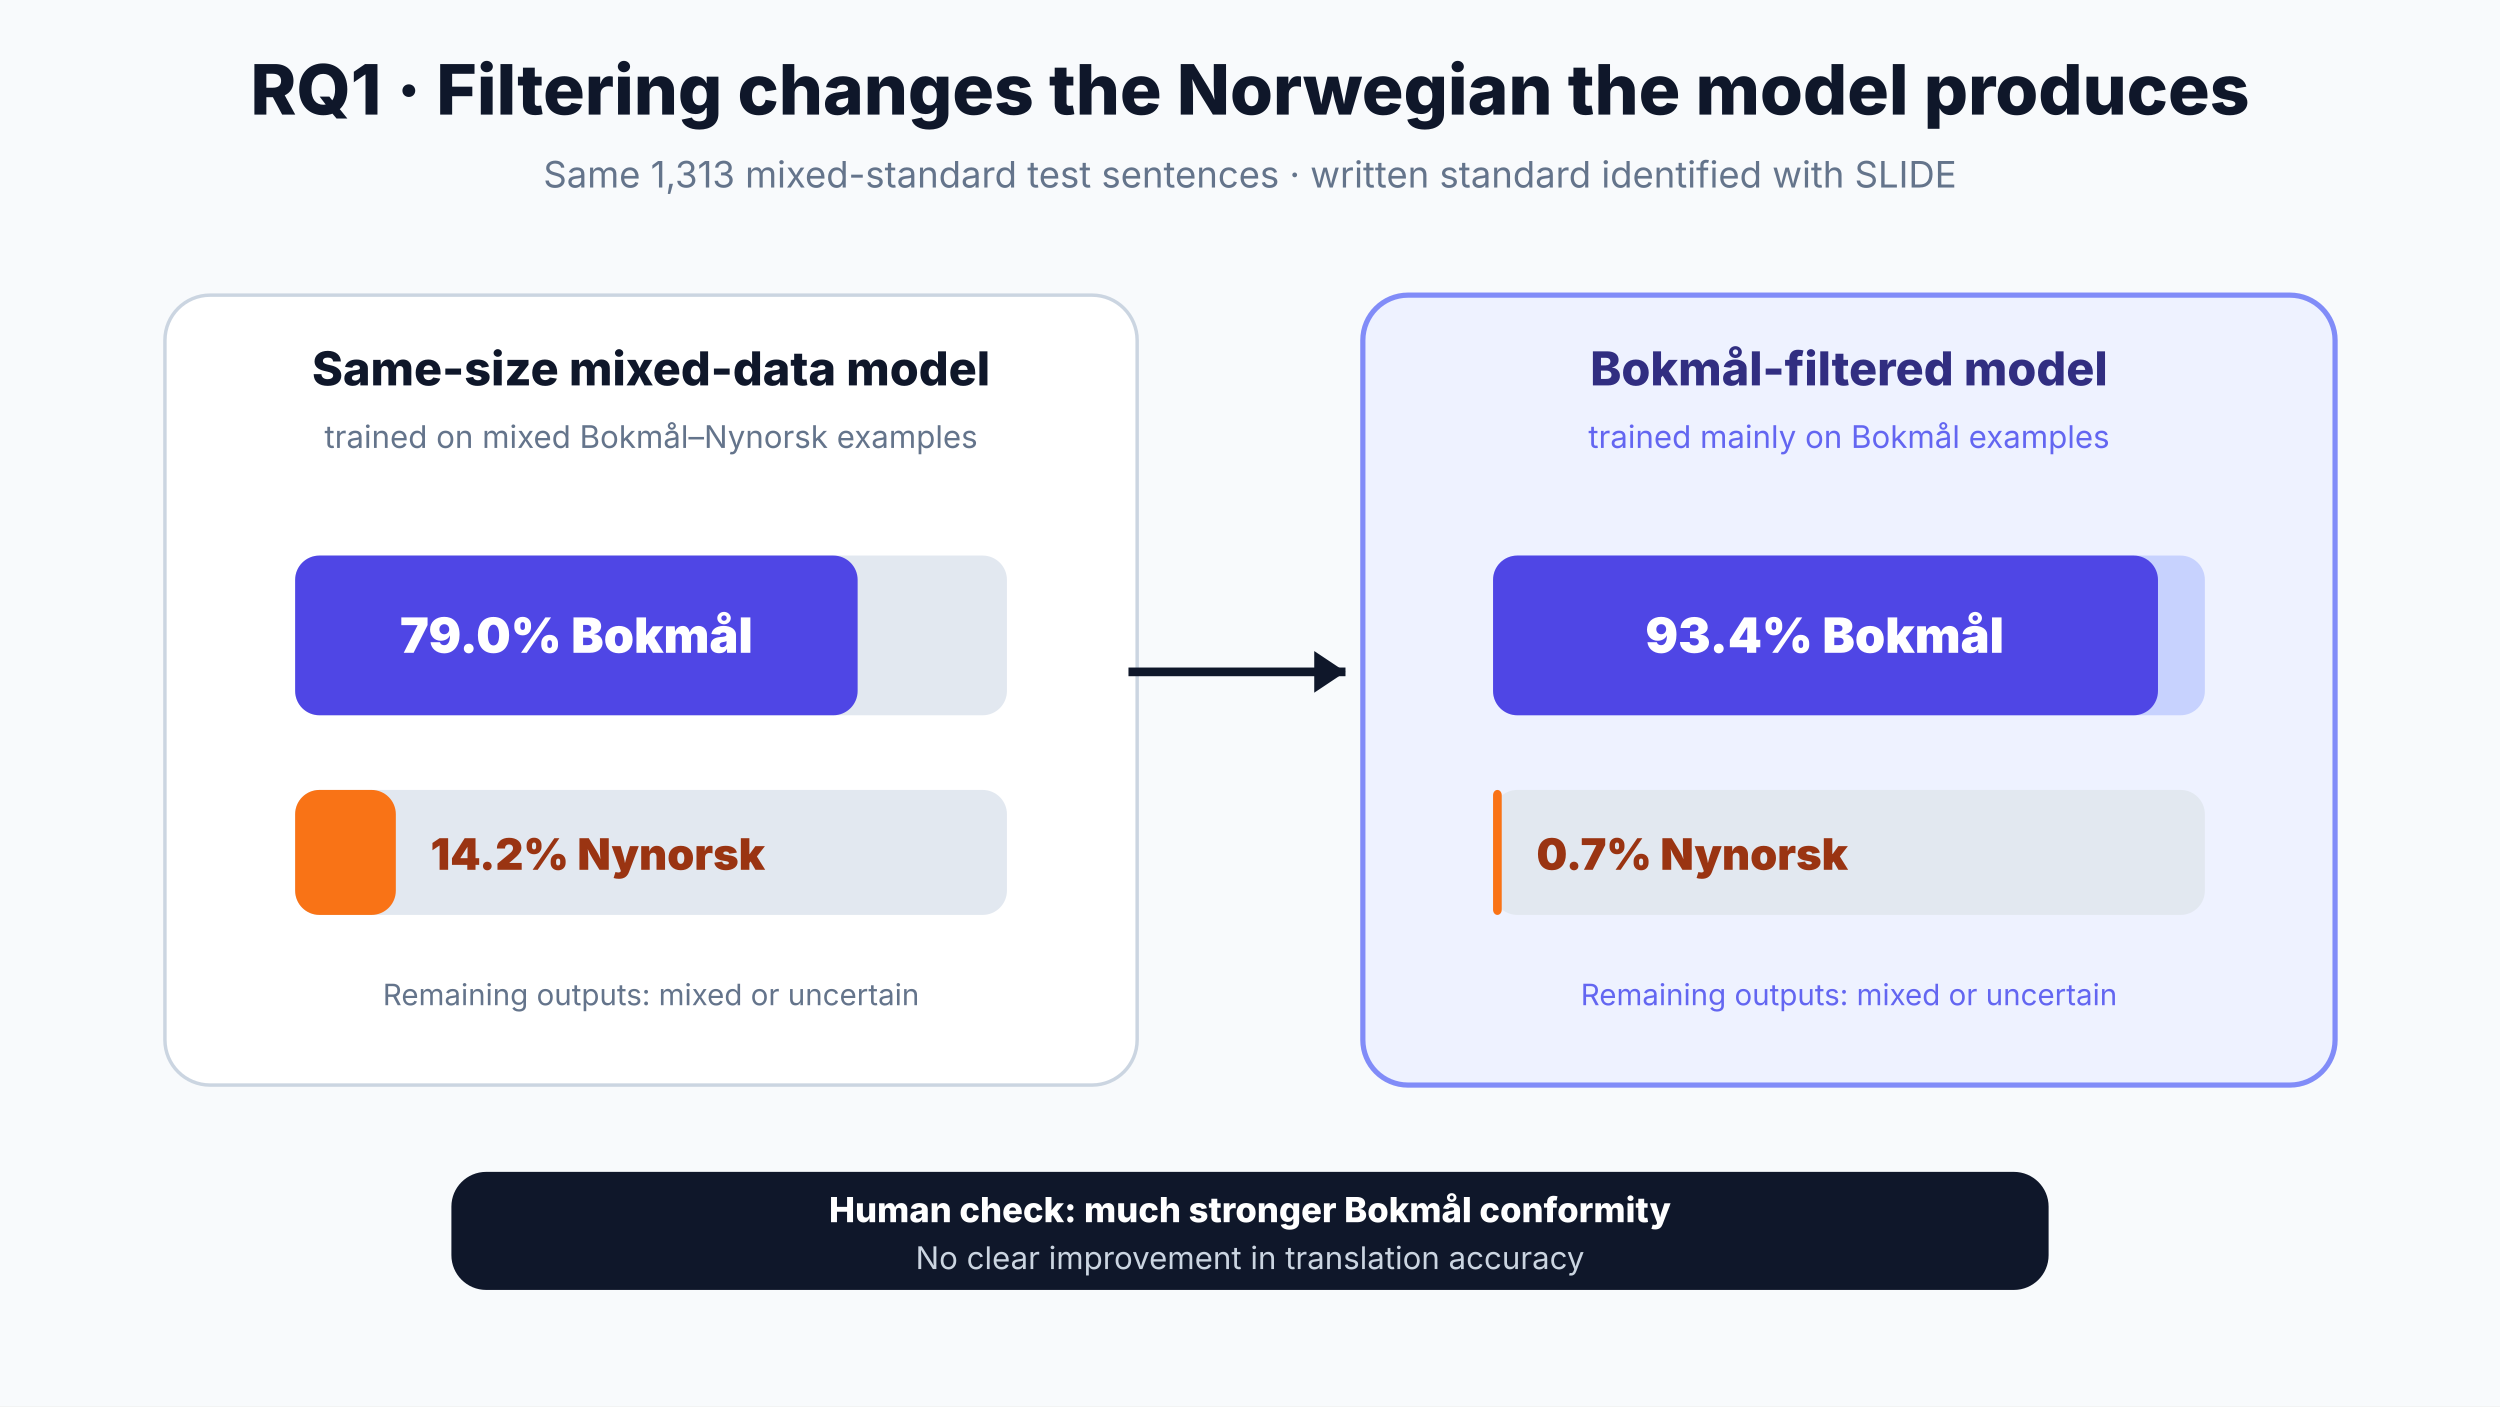
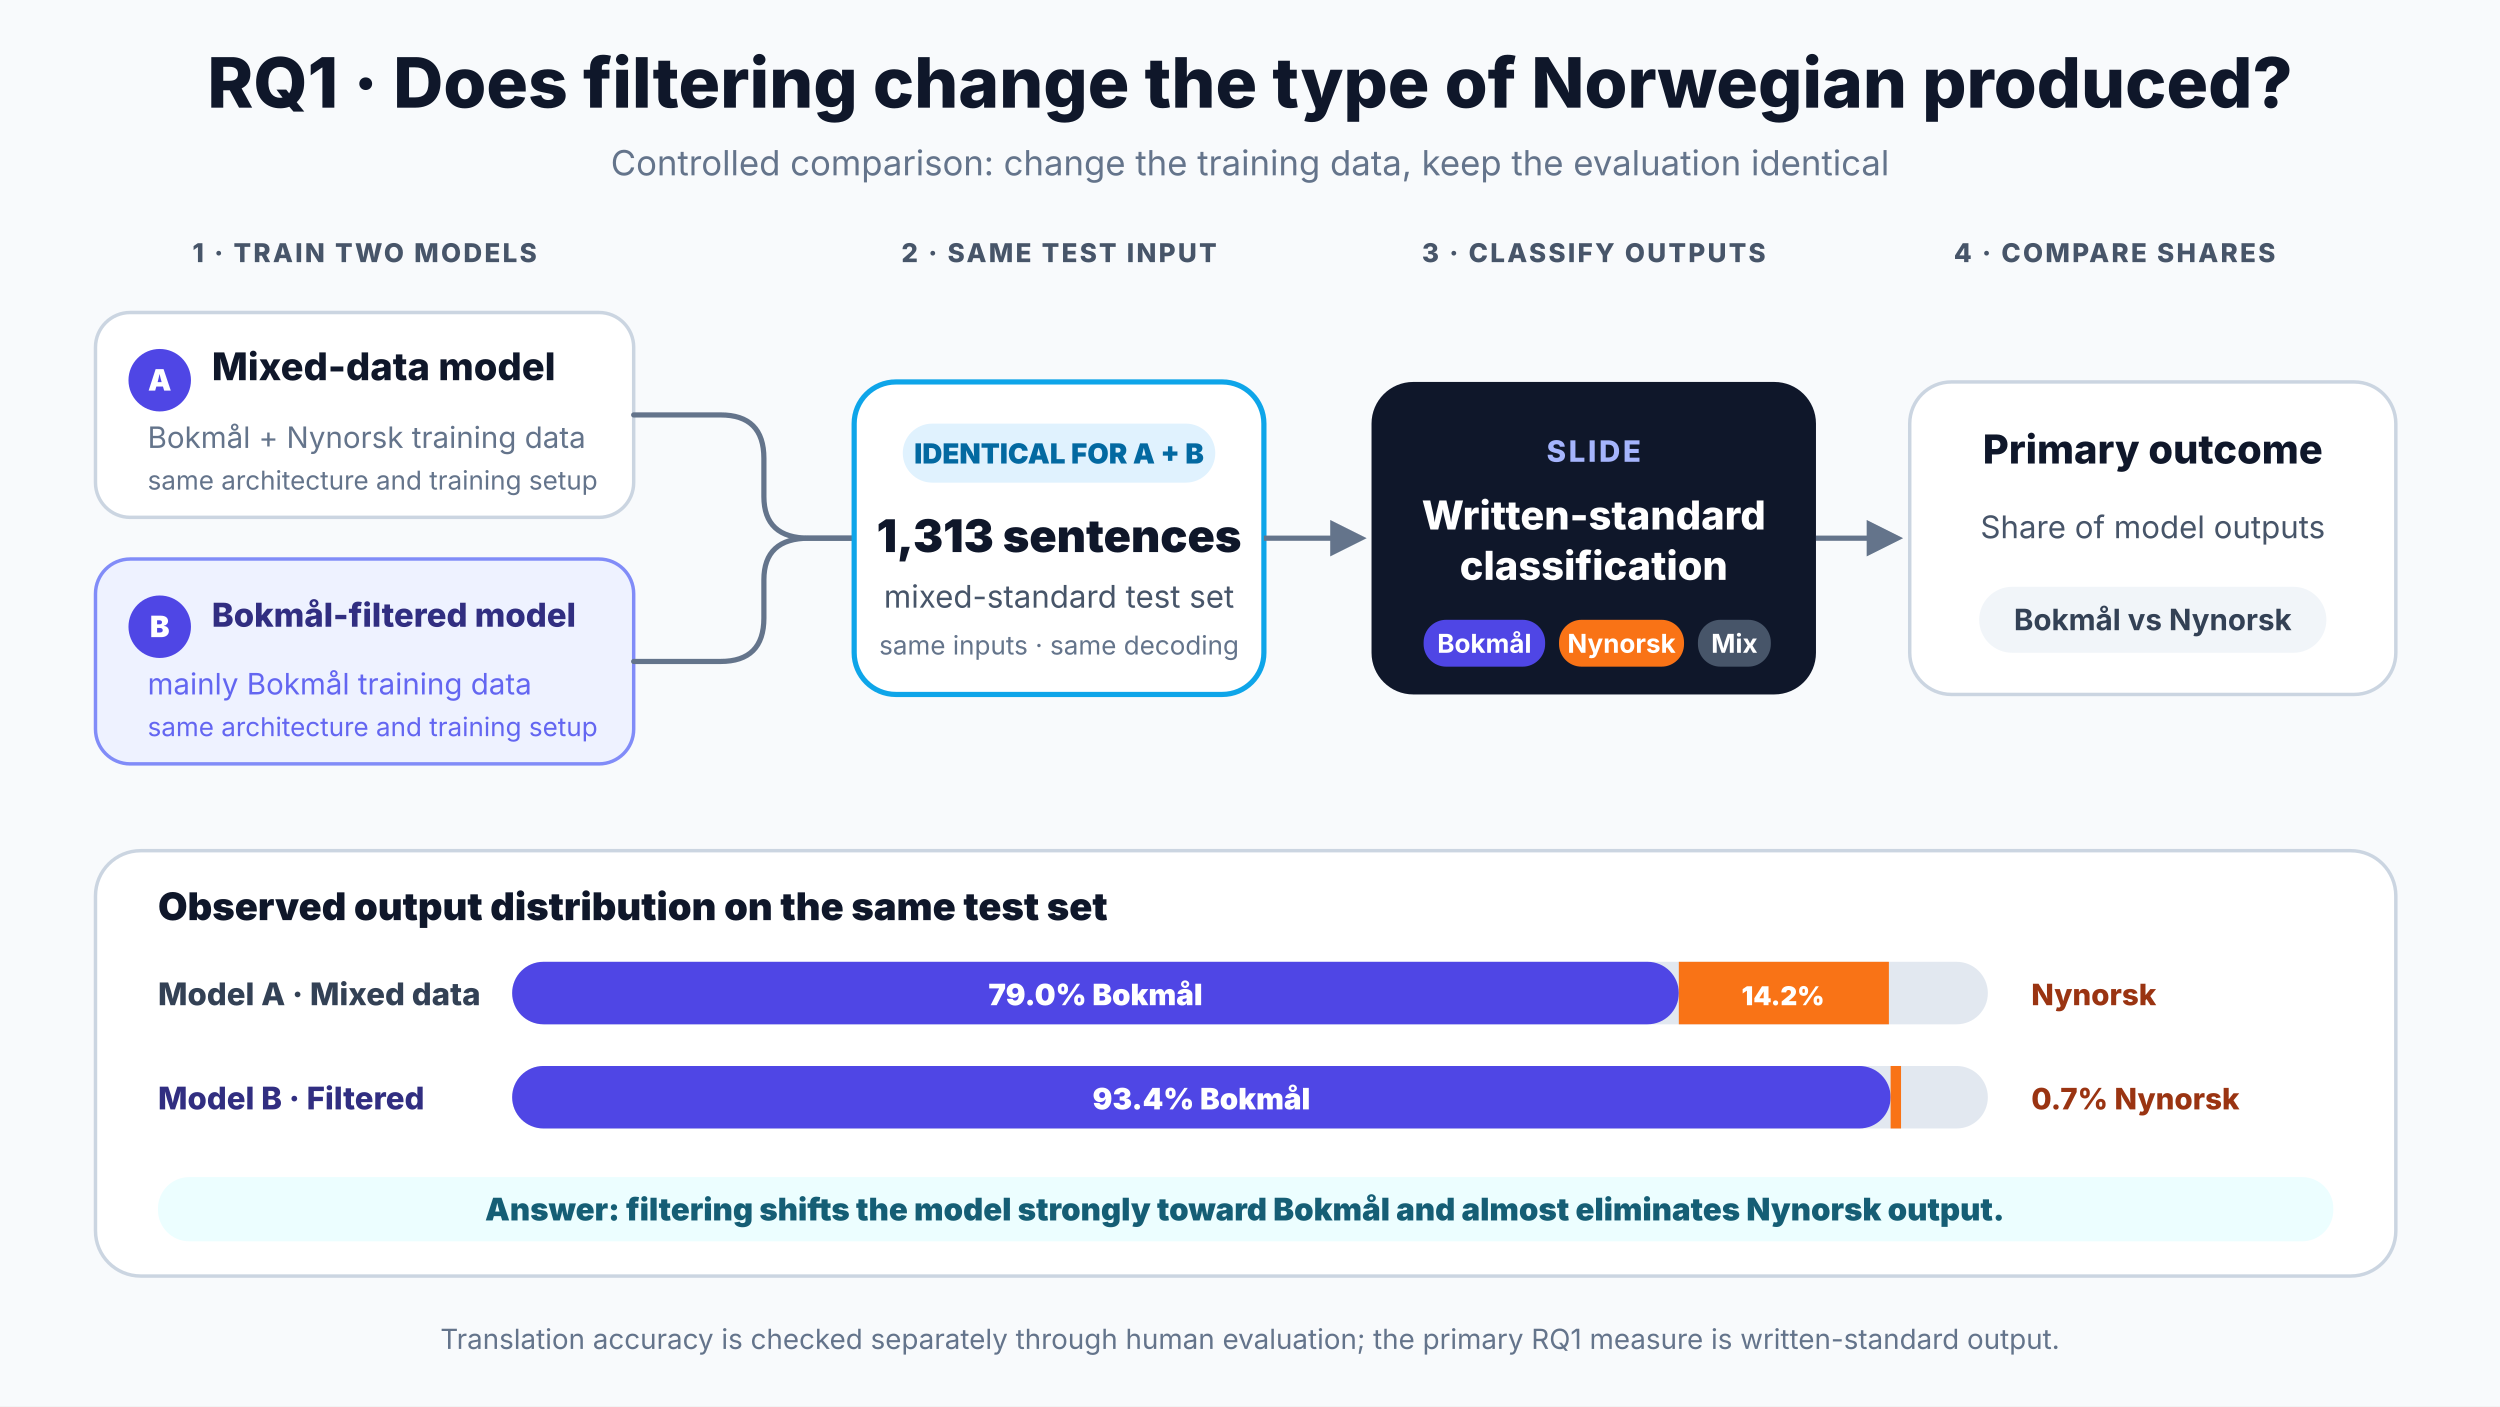
<svg xmlns="http://www.w3.org/2000/svg" viewBox="0 0 1440 810" role="img" aria-labelledby="title desc">
+   <defs>
+     <marker id="arrow" viewBox="0 0 10 10" refX="8" refY="5" markerWidth="7" markerHeight="7" orient="auto-start-reverse">
+       <path d="M0 0L10 5L0 10Z" fill="#64748b" />
+     </marker>
+   </defs>
  <rect width="1440" height="810" fill="#f8fafc" />
-   <text x="720" y="66" text-anchor="middle" fill="#0f172a" font-family="Inter,Arial,sans-serif" font-size="40" font-weight="760">RQ1 · Filtering changes the Norwegian the model produces</text>
-   <text x="720" y="108" text-anchor="middle" fill="#64748b" font-family="Inter,Arial,sans-serif" font-size="21">Same 1,313 mixed-standard test sentences · written standard identified with SLIDE</text>
  <g font-family="Inter,Arial,sans-serif">
-     <rect x="95" y="170" width="560" height="455" rx="26" fill="#ffffff" stroke="#cbd5e1" stroke-width="2" />
-     <text x="375" y="222" text-anchor="middle" fill="#0f172a" font-size="27" font-weight="800">Same-size mixed-data model</text>
-     <text x="375" y="258" text-anchor="middle" fill="#64748b" font-size="18">trained on mixed Bokmål–Nynorsk examples</text>
-     <rect x="170" y="320" width="410" height="92" rx="14" fill="#e2e8f0" />
-     <rect x="170" y="320" width="324" height="92" rx="14" fill="#4f46e5" />
-     <text x="332" y="376" text-anchor="middle" fill="#ffffff" font-size="28" font-weight="850">79.0% Bokmål</text>
-     <rect x="170" y="455" width="410" height="72" rx="14" fill="#e2e8f0" />
-     <rect x="170" y="455" width="58" height="72" rx="14" fill="#f97316" />
-     <text x="248" y="501" fill="#9a3412" font-size="25" font-weight="850">14.2% Nynorsk</text>
-     <text x="375" y="579" text-anchor="middle" fill="#64748b" font-size="17">Remaining outputs: mixed or uncertain</text>
-     <rect x="785" y="170" width="560" height="455" rx="26" fill="#eef2ff" stroke="#818cf8" stroke-width="3" />
-     <text x="1065" y="222" text-anchor="middle" fill="#312e81" font-size="27" font-weight="800">Bokmål-filtered model</text>
-     <text x="1065" y="258" text-anchor="middle" fill="#6366f1" font-size="18">trained mainly on Bokmål examples</text>
-     <rect x="860" y="320" width="410" height="92" rx="14" fill="#c7d2fe" />
-     <rect x="860" y="320" width="383" height="92" rx="14" fill="#4f46e5" />
-     <text x="1051" y="376" text-anchor="middle" fill="#ffffff" font-size="28" font-weight="850">93.4% Bokmål</text>
-     <rect x="860" y="455" width="410" height="72" rx="14" fill="#e2e8f0" />
-     <rect x="860" y="455" width="5" height="72" rx="3" fill="#f97316" />
-     <text x="885" y="501" fill="#9a3412" font-size="25" font-weight="850">0.7% Nynorsk</text>
-     <text x="1065" y="579" text-anchor="middle" fill="#6366f1" font-size="17">Remaining outputs: mixed or uncertain</text>
-     <path d="M650 387h125" stroke="#0f172a" stroke-width="5" />
-     <path d="M775 387l-18-12v24z" fill="#0f172a" />
-     <rect x="260" y="675" width="920" height="68" rx="20" fill="#0f172a" />
-     <text x="720" y="704" text-anchor="middle" fill="#ffffff" font-size="20" font-weight="800">Human check: much stronger Bokmål conformity</text>
-     <text x="720" y="731" text-anchor="middle" fill="#cbd5e1" font-size="18">No clear improvement in translation accuracy</text>
+     <text x="720" y="62" text-anchor="middle" fill="#0f172a" font-size="40" font-weight="760">RQ1 · Does filtering change the type of Norwegian produced?</text>
+     <text x="720" y="101" text-anchor="middle" fill="#64748b" font-size="20">Controlled comparison: change the training data, keep the evaluation identical</text>
+     <g font-size="15" font-weight="800" letter-spacing="1.3">
+       <text x="210" y="151" text-anchor="middle" fill="#475569">1 · TRAIN TWO MODELS</text>
+       <text x="610" y="151" text-anchor="middle" fill="#475569">2 · SAME TEST INPUT</text>
+       <text x="918" y="151" text-anchor="middle" fill="#475569">3 · CLASSIFY OUTPUTS</text>
+       <text x="1218" y="151" text-anchor="middle" fill="#475569">4 · COMPARE SHARES</text>
+     </g>
+     <rect x="55" y="180" width="310" height="118" rx="20" fill="#ffffff" stroke="#cbd5e1" stroke-width="2" />
+     <circle cx="92" cy="219" r="18" fill="#4f46e5" />
+     <text x="92" y="225" text-anchor="middle" fill="#ffffff" font-size="17" font-weight="850">A</text>
+     <text x="122" y="219" fill="#0f172a" font-size="22" font-weight="820">Mixed-data model</text>
+     <text x="85" y="258" fill="#64748b" font-size="17">Bokmål + Nynorsk training data</text>
+     <text x="85" y="282" fill="#64748b" font-size="15">same architecture and training setup</text>
+     <rect x="55" y="322" width="310" height="118" rx="20" fill="#eef2ff" stroke="#818cf8" stroke-width="2" />
+     <circle cx="92" cy="361" r="18" fill="#4f46e5" />
+     <text x="92" y="367" text-anchor="middle" fill="#ffffff" font-size="17" font-weight="850">B</text>
+     <text x="122" y="361" fill="#312e81" font-size="19" font-weight="820">Bokmål-filtered model</text>
+     <text x="85" y="400" fill="#6366f1" font-size="17">mainly Bokmål training data</text>
+     <text x="85" y="424" fill="#6366f1" font-size="15">same architecture and training setup</text>
+     <path d="M365 239H415Q440 239 440 264V286Q440 310 466 310H492" fill="none" stroke="#64748b" stroke-width="3" stroke-linecap="round" />
+     <path d="M365 381H415Q440 381 440 356V334Q440 310 466 310H492" fill="none" stroke="#64748b" stroke-width="3" stroke-linecap="round" />
+     <rect x="492" y="220" width="236" height="180" rx="24" fill="#ffffff" stroke="#0ea5e9" stroke-width="3" />
+     <rect x="520" y="244" width="180" height="34" rx="17" fill="#e0f2fe" />
+     <text x="610" y="267" text-anchor="middle" fill="#0369a1" font-size="16" font-weight="850">IDENTICAL FOR A + B</text>
+     <text x="610" y="318" text-anchor="middle" fill="#0f172a" font-size="26" font-weight="850">1,313 sentences</text>
+     <text x="610" y="350" text-anchor="middle" fill="#475569" font-size="18">mixed-standard test set</text>
+     <text x="610" y="377" text-anchor="middle" fill="#64748b" font-size="15">same inputs · same decoding</text>
+     <path d="M728 310H783" fill="none" stroke="#64748b" stroke-width="3" marker-end="url(#arrow)" />
+     <rect x="790" y="220" width="256" height="180" rx="24" fill="#0f172a" />
+     <text x="918" y="266" text-anchor="middle" fill="#a5b4fc" font-size="17" font-weight="800" letter-spacing="1.5">SLIDE</text>
+     <text x="918" y="305" text-anchor="middle" fill="#ffffff" font-size="23" font-weight="820">Written-standard</text>
+     <text x="918" y="334" text-anchor="middle" fill="#ffffff" font-size="23" font-weight="820">classification</text>
+     <g font-size="15" font-weight="750">
+       <rect x="820" y="357" width="70" height="27" rx="13" fill="#4f46e5" />
+       <text x="855" y="376" text-anchor="middle" fill="#ffffff">Bokmål</text>
+       <rect x="898" y="357" width="72" height="27" rx="13" fill="#f97316" />
+       <text x="934" y="376" text-anchor="middle" fill="#ffffff">Nynorsk</text>
+       <rect x="978" y="357" width="42" height="27" rx="13" fill="#475569" />
+       <text x="999" y="376" text-anchor="middle" fill="#ffffff">Mix</text>
+     </g>
+     <path d="M1046 310H1092" fill="none" stroke="#64748b" stroke-width="3" marker-end="url(#arrow)" />
+     <rect x="1100" y="220" width="280" height="180" rx="24" fill="#ffffff" stroke="#cbd5e1" stroke-width="2" />
+     <text x="1240" y="267" text-anchor="middle" fill="#0f172a" font-size="23" font-weight="820">Primary outcome</text>
+     <text x="1240" y="310" text-anchor="middle" fill="#475569" font-size="18">Share of model outputs</text>
+     <rect x="1140" y="338" width="200" height="38" rx="19" fill="#f1f5f9" />
+     <text x="1240" y="363" text-anchor="middle" fill="#334155" font-size="17" font-weight="750">Bokmål vs Nynorsk</text>
+     <rect x="55" y="490" width="1325" height="245" rx="26" fill="#ffffff" stroke="#cbd5e1" stroke-width="2" />
+     <text x="91" y="530" fill="#0f172a" font-size="22" font-weight="850">Observed output distribution on the same test set</text>
+     <text x="91" y="579" fill="#334155" font-size="18" font-weight="800">Model A · Mixed data</text>
+     <rect x="295" y="554" width="850" height="36" rx="18" fill="#e2e8f0" />
+     <rect x="295" y="554" width="672" height="36" rx="18" fill="#4f46e5" />
+     <rect x="967" y="554" width="121" height="36" fill="#f97316" />
+     <text x="631" y="579" text-anchor="middle" fill="#ffffff" font-size="17" font-weight="850">79.0% Bokmål</text>
+     <text x="1027" y="579" text-anchor="middle" fill="#ffffff" font-size="15" font-weight="850">14.2%</text>
+     <text x="1170" y="579" fill="#9a3412" font-size="17" font-weight="800">Nynorsk</text>
+     <text x="91" y="639" fill="#312e81" font-size="18" font-weight="800">Model B · Filtered</text>
+     <rect x="295" y="614" width="850" height="36" rx="18" fill="#e2e8f0" />
+     <rect x="295" y="614" width="794" height="36" rx="18" fill="#4f46e5" />
+     <rect x="1089" y="614" width="6" height="36" fill="#f97316" />
+     <text x="692" y="639" text-anchor="middle" fill="#ffffff" font-size="17" font-weight="850">93.4% Bokmål</text>
+     <text x="1170" y="639" fill="#9a3412" font-size="17" font-weight="800">0.7% Nynorsk</text>
+     <rect x="91" y="678" width="1253" height="37" rx="18" fill="#ecfeff" />
+     <text x="717" y="703" text-anchor="middle" fill="#155e75" font-size="18" font-weight="850">Answer: filtering shifts the model strongly toward Bokmål and almost eliminates Nynorsk output.</text>
+     <text x="720" y="777" text-anchor="middle" fill="#64748b" font-size="16">Translation accuracy is checked separately through human evaluation; the primary RQ1 measure is written-standard output.</text>
  </g>
</svg>
